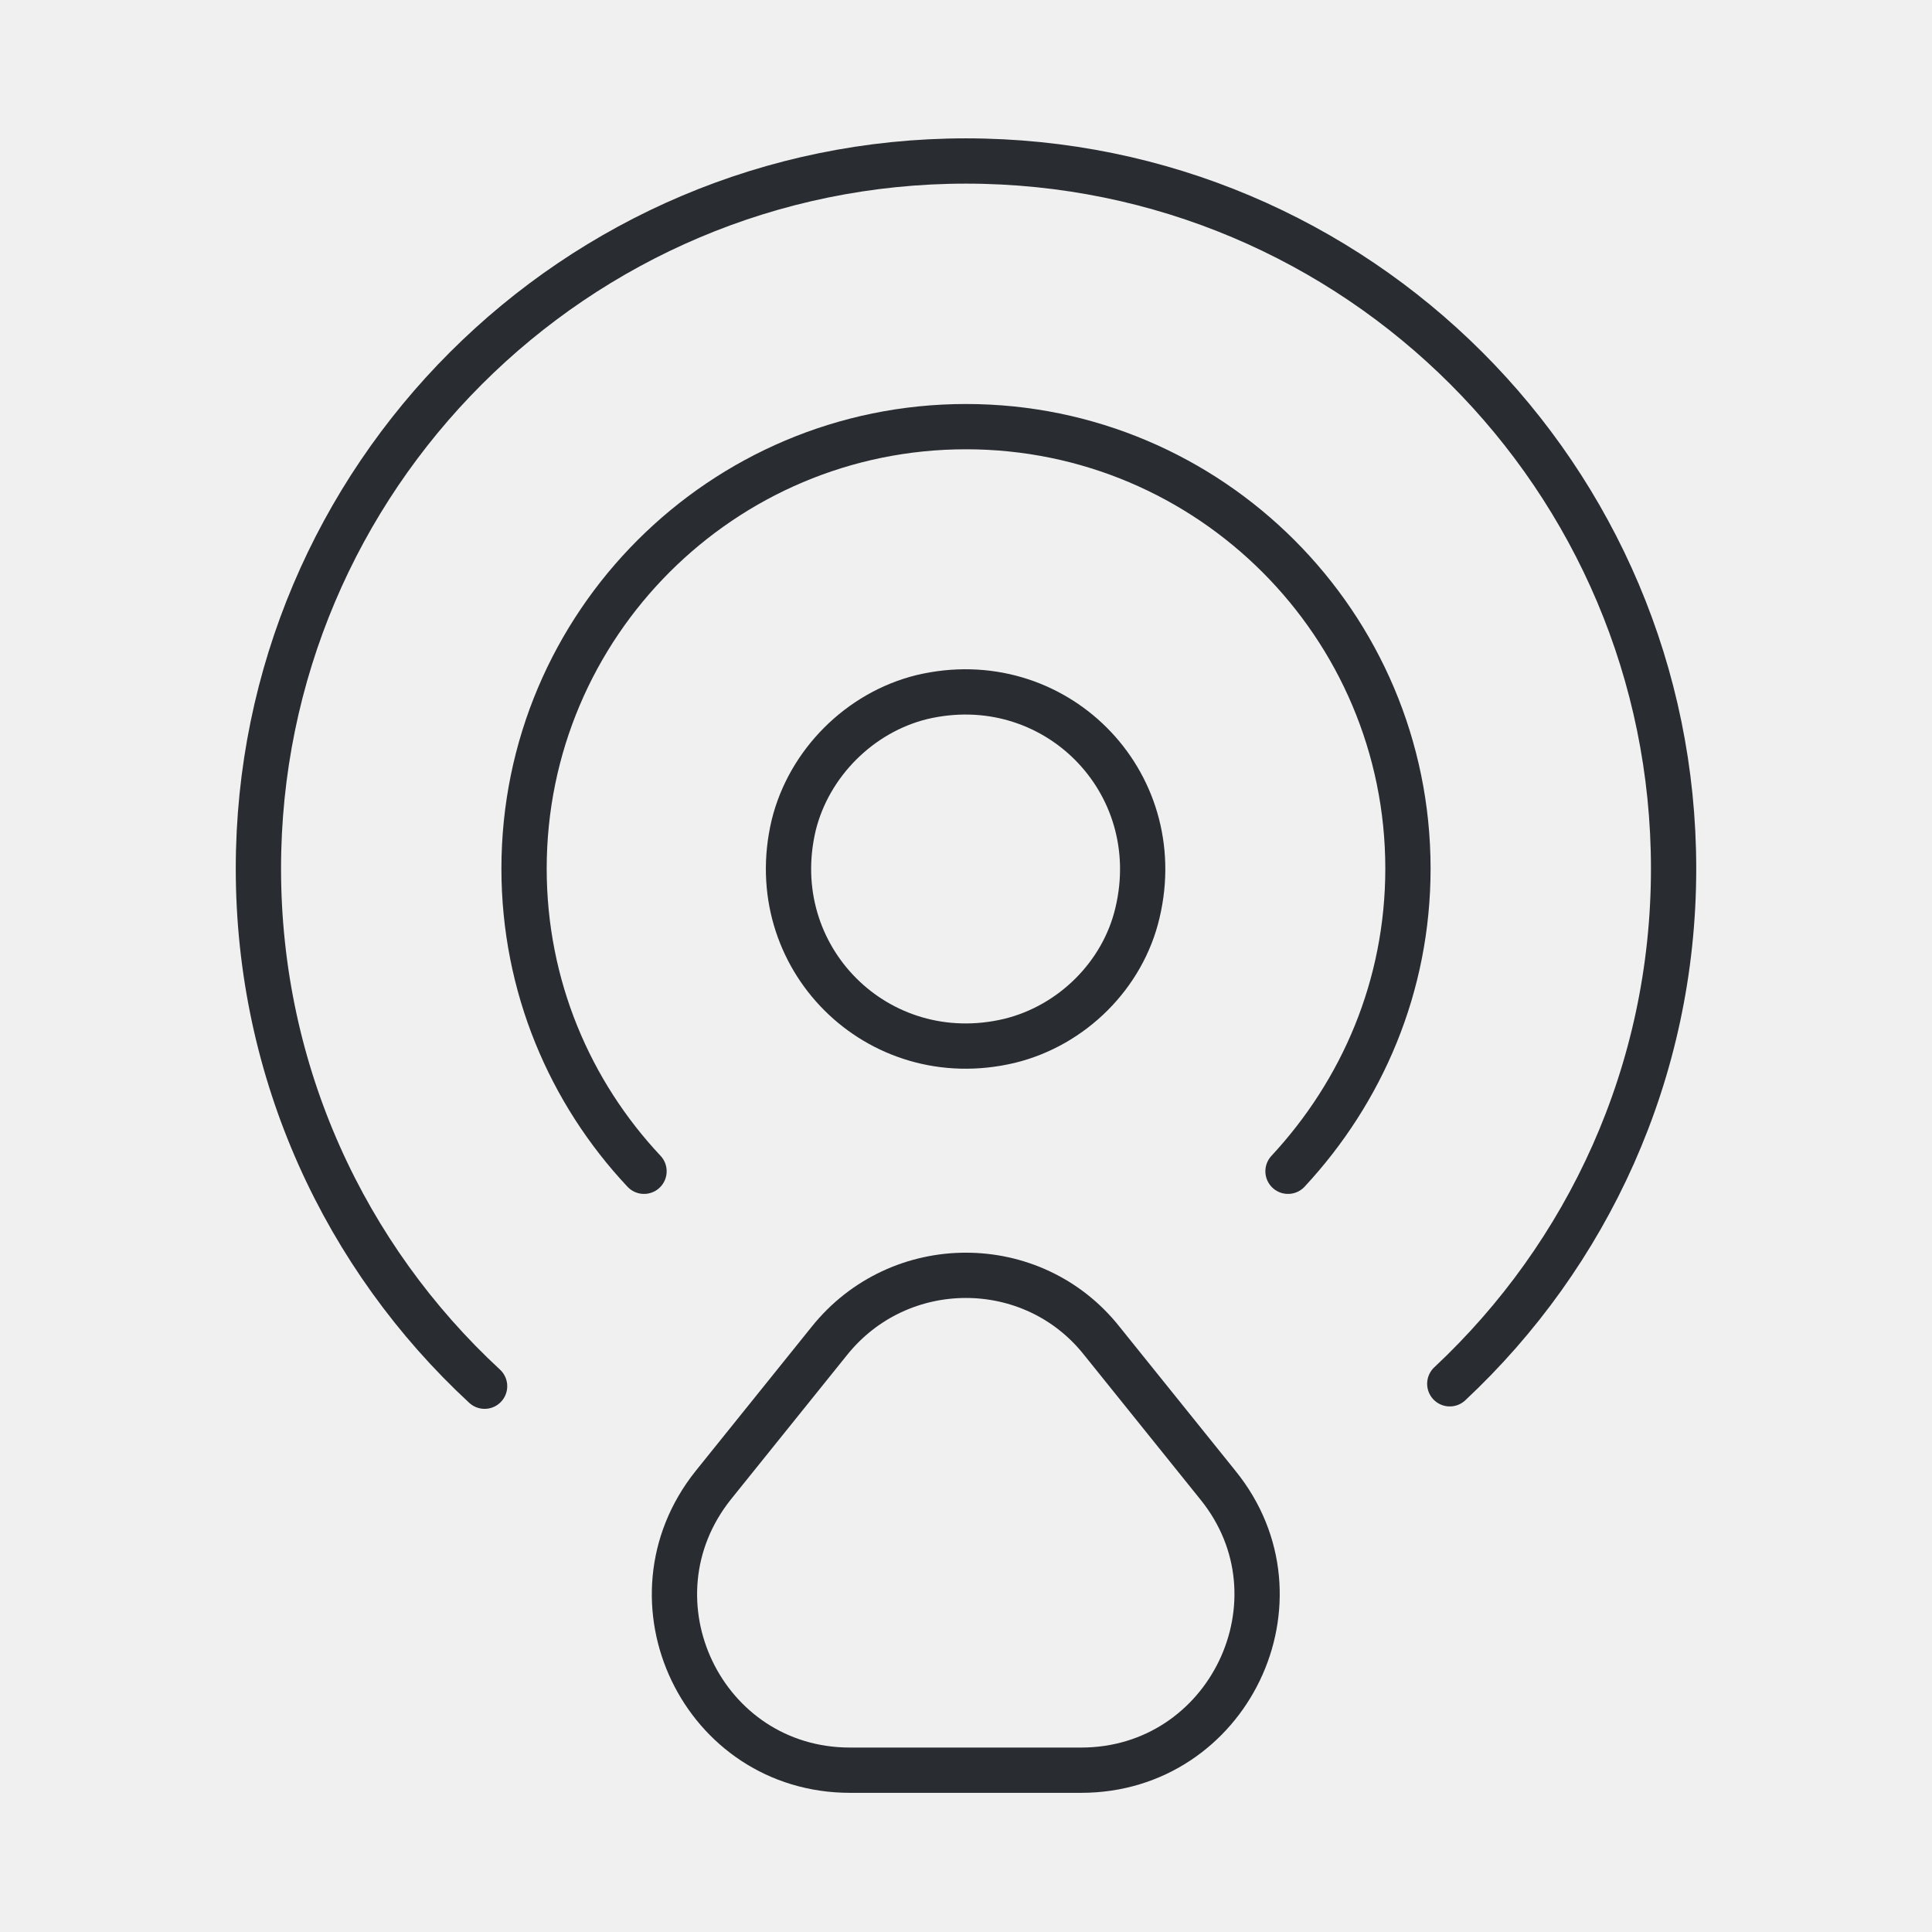
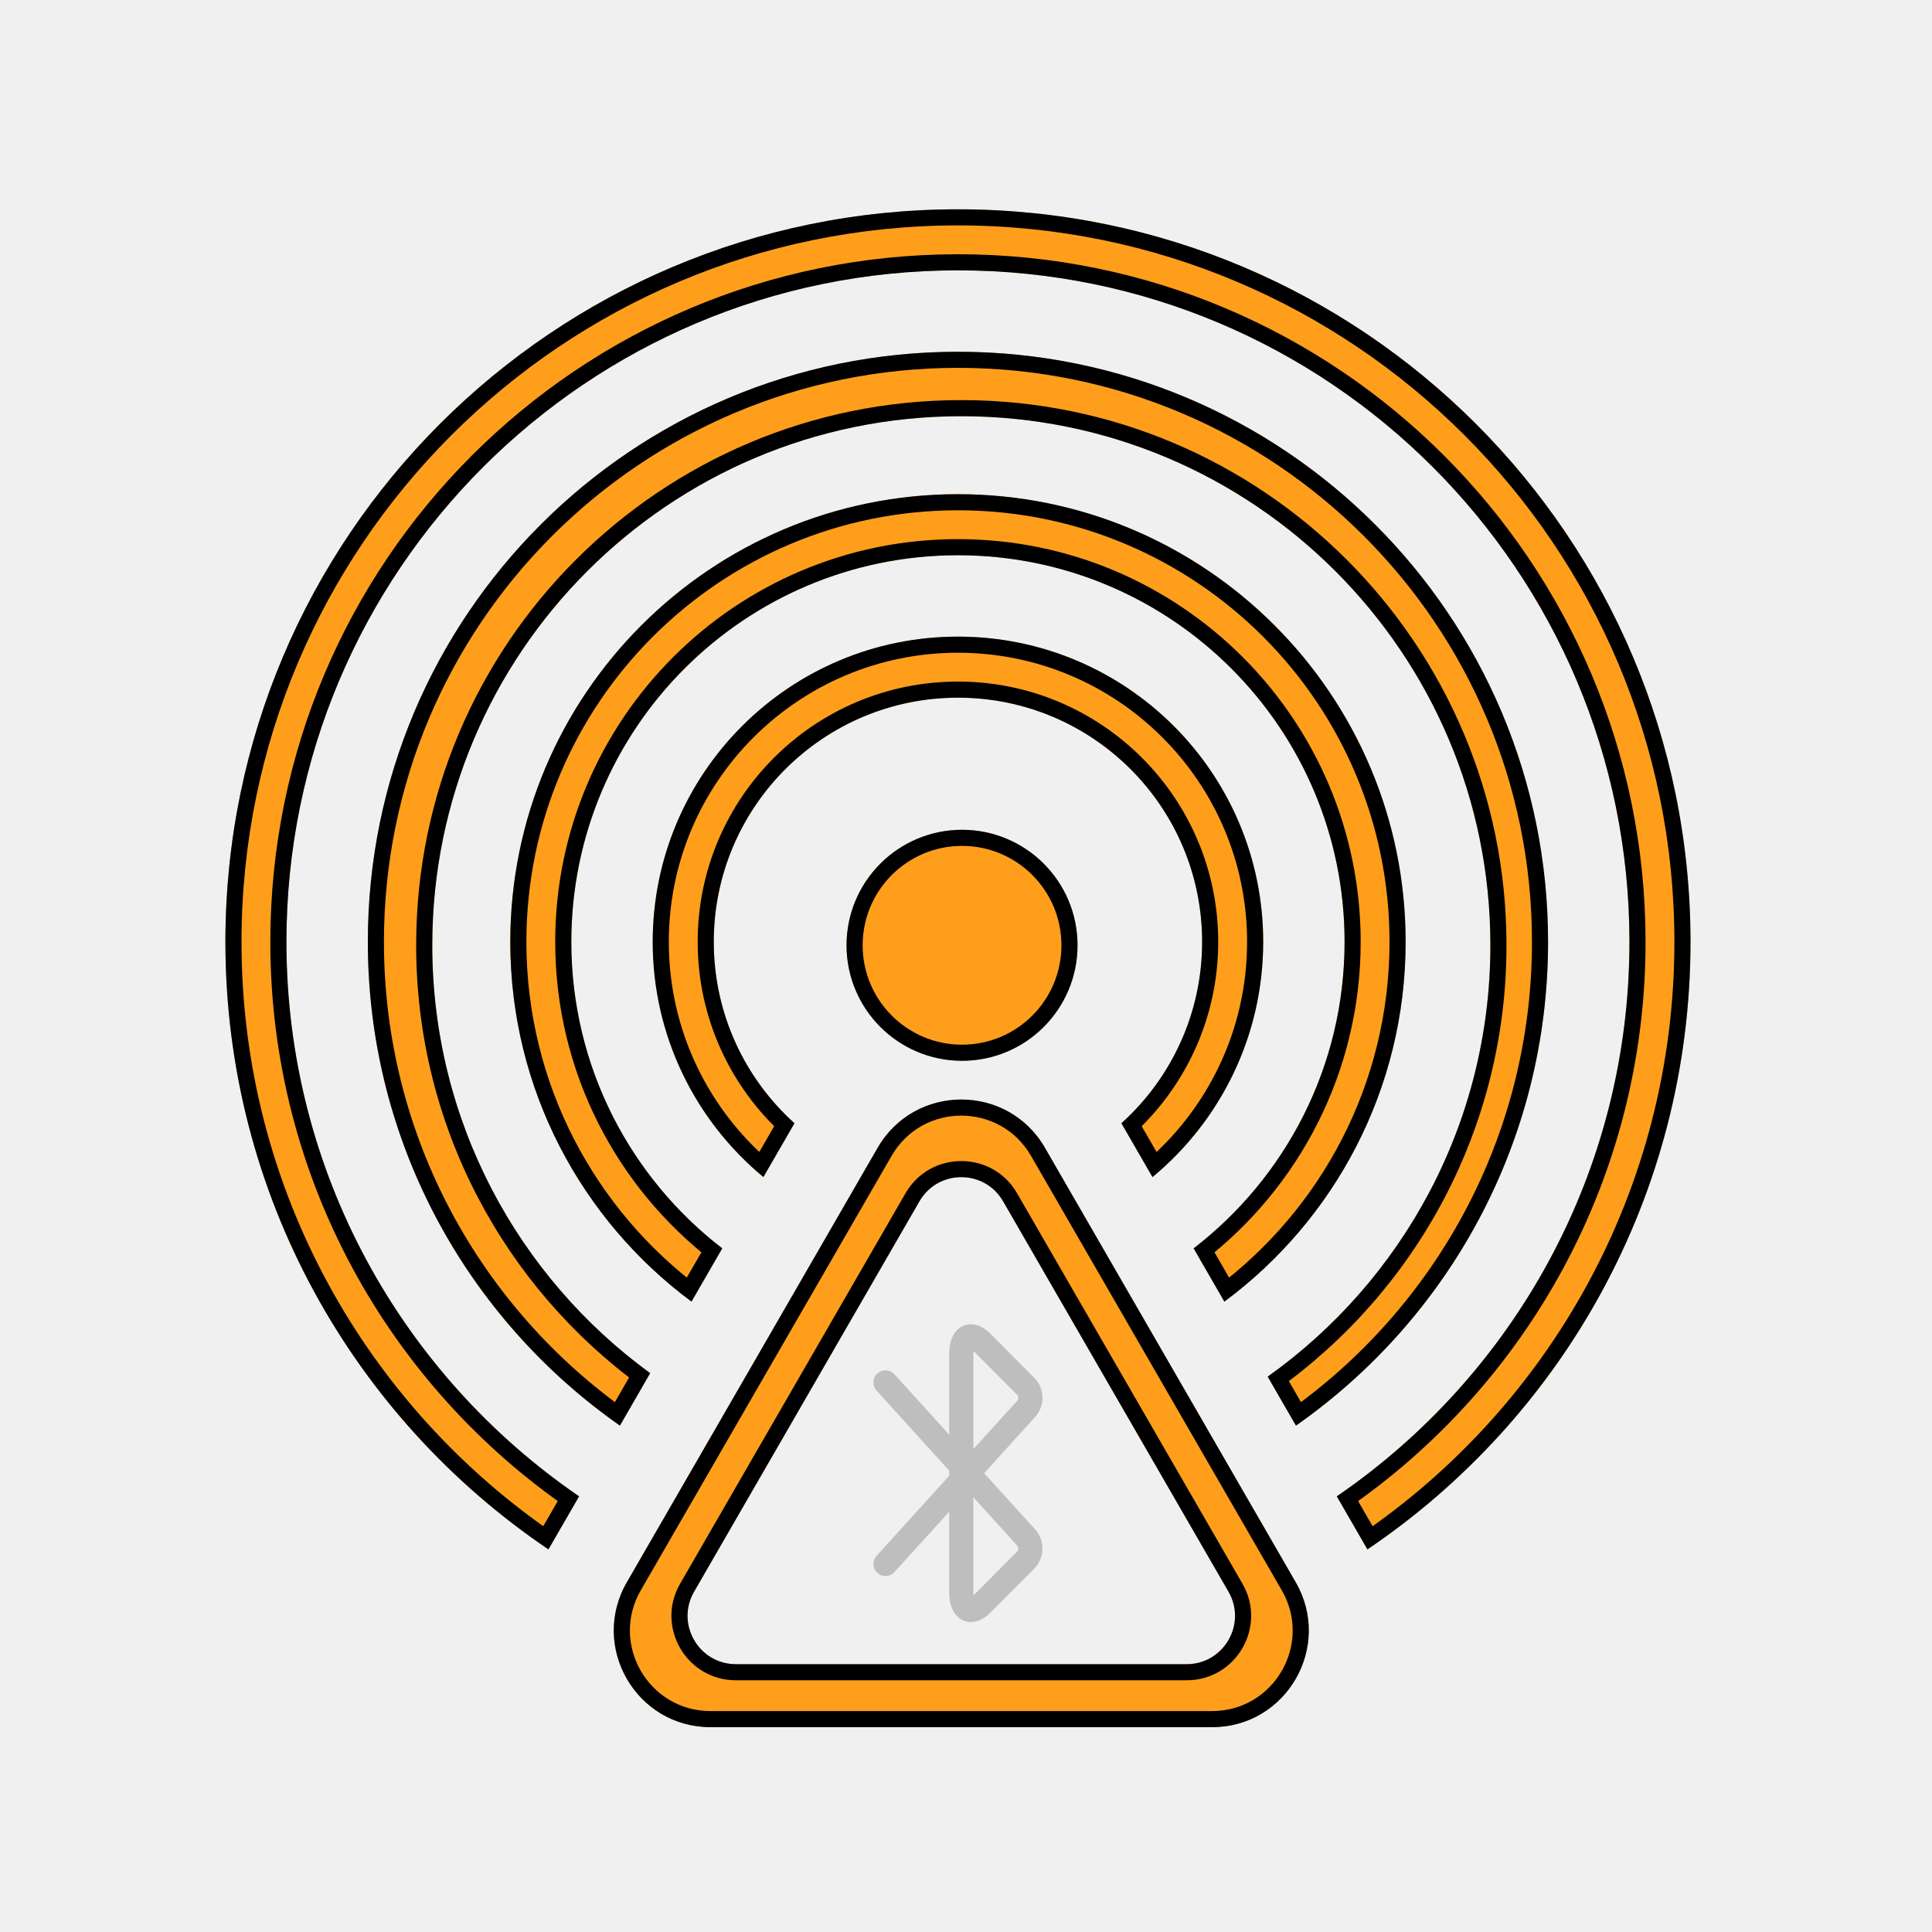
- <svg xmlns="http://www.w3.org/2000/svg" width="64" height="64" viewBox="0 0 64 64" fill="none">
-   <path d="M37.68 30.24C38.72 25.867 34.906 22.053 30.533 23.093C28.48 23.6 26.8 25.28 26.293 27.333C25.253 31.707 29.066 35.52 33.44 34.48C35.52 33.973 37.2 32.293 37.68 30.24Z" stroke="#292D32" stroke-width="1.5" stroke-linecap="round" stroke-linejoin="round" />
-   <path d="M48.026 45.84C52.586 41.573 55.44 35.52 55.44 28.773C55.44 15.813 44.933 5.333 32 5.333C19.066 5.333 8.56 15.84 8.56 28.773C8.56 35.547 11.44 41.653 16.053 45.92" stroke="#292D32" stroke-width="1.5" stroke-linecap="round" stroke-linejoin="round" />
-   <path d="M21.334 38.8C18.88 36.187 17.36 32.667 17.36 28.773C17.36 20.693 23.92 14.133 32 14.133C40.08 14.133 46.64 20.693 46.64 28.773C46.64 32.667 45.12 36.16 42.667 38.8" stroke="#292D32" stroke-width="1.5" stroke-linecap="round" stroke-linejoin="round" />
-   <path d="M27.467 44.427L23.627 49.2C20.587 53.013 23.28 58.64 28.16 58.64H35.813C40.693 58.64 43.413 52.987 40.347 49.2L36.507 44.427C34.213 41.52 29.787 41.52 27.467 44.427Z" stroke="#292D32" stroke-width="1.5" stroke-linecap="round" stroke-linejoin="round" />
+ <svg xmlns="http://www.w3.org/2000/svg" width="120" height="120" viewBox="0 0 120 120" fill="none">
+   <path d="M55 97.141L63.731 87.515C64.1 87.119 64.087 86.484 63.705 86.104L60.988 83.376C60.276 82.663 59.709 82.996 59.709 84.106V98.901C59.709 100.011 60.289 100.328 60.988 99.631L63.705 96.903C64.087 96.522 64.1 95.888 63.731 95.492L55 85.866" stroke="#BEBEBE" stroke-width="1.5" stroke-miterlimit="10" stroke-linecap="round" stroke-linejoin="round" />
+   <mask id="path-2-inside-1_2_158" fill="white">
+     <path d="M59.754 51.54C63.716 51.54 66.928 54.752 66.928 58.714C66.928 62.676 63.716 65.888 59.754 65.888C55.792 65.888 52.58 62.676 52.58 58.714C52.58 54.752 55.792 51.54 59.754 51.54Z" />
+   </mask>
+   <path d="M59.754 51.54C63.716 51.54 66.928 54.752 66.928 58.714C66.928 62.676 63.716 65.888 59.754 65.888C55.792 65.888 52.58 62.676 52.58 58.714C52.58 54.752 55.792 51.54 59.754 51.54Z" fill="#FF9E1B" />
+   <path d="M59.754 51.54V50.54H59.754L59.754 51.54ZM66.928 58.714H67.928V58.714L66.928 58.714ZM59.754 65.888L59.754 66.888H59.754V65.888ZM52.58 58.714L51.58 58.714V58.714H52.58ZM59.754 51.54V52.54C63.164 52.54 65.928 55.304 65.928 58.714L66.928 58.714L67.928 58.714C67.928 54.2 64.268 50.54 59.754 50.54V51.54ZM66.928 58.714H65.928C65.928 62.124 63.164 64.888 59.754 64.888V65.888V66.888C64.268 66.888 67.928 63.228 67.928 58.714H66.928ZM59.754 65.888L59.754 64.888C56.344 64.888 53.58 62.123 53.58 58.714H52.58H51.58C51.58 63.228 55.24 66.888 59.754 66.888L59.754 65.888ZM52.58 58.714L53.58 58.714C53.58 55.304 56.344 52.54 59.754 52.54L59.754 51.54L59.754 50.54C55.24 50.54 51.58 54.2 51.58 58.714L52.58 58.714Z" fill="black" mask="url(#path-2-inside-1_2_158)" />
+   <mask id="path-4-inside-2_2_158" fill="white">
+     <path d="M59.5 13C84.629 13 105 33.372 105 58.502C105 74.211 97.039 88.06 84.933 96.236L83.03 92.94C94.005 85.427 101.208 72.807 101.208 58.502C101.208 35.466 82.535 16.792 59.5 16.792C36.465 16.792 17.791 35.466 17.791 58.502C17.791 72.806 24.993 85.427 35.968 92.94L34.065 96.235C21.96 88.059 14 74.21 14 58.502C14 33.372 34.371 13 59.5 13Z" />
+   </mask>
+   <path d="M59.5 13C84.629 13 105 33.372 105 58.502C105 74.211 97.039 88.06 84.933 96.236L83.03 92.94C94.005 85.427 101.208 72.807 101.208 58.502C101.208 35.466 82.535 16.792 59.5 16.792C36.465 16.792 17.791 35.466 17.791 58.502C17.791 72.806 24.993 85.427 35.968 92.94L34.065 96.235C21.96 88.059 14 74.21 14 58.502C14 33.372 34.371 13 59.5 13Z" fill="#FF9E1B" />
+   <path d="M59.5 13L59.5 12H59.5V13ZM105 58.502L106 58.502V58.502H105ZM84.933 96.236L84.067 96.736L84.603 97.666L85.492 97.065L84.933 96.236ZM83.03 92.94L82.465 92.115L81.701 92.638L82.164 93.44L83.03 92.94ZM101.208 58.502L102.208 58.502V58.502H101.208ZM59.5 16.792L59.5 15.792H59.5V16.792ZM17.791 58.502H16.791V58.502L17.791 58.502ZM35.968 92.94L36.834 93.44L37.297 92.638L36.533 92.115L35.968 92.94ZM34.065 96.235L33.506 97.064L34.395 97.665L34.931 96.735L34.065 96.235ZM14 58.502H13V58.502L14 58.502ZM59.5 13L59.5 14C84.076 14 104 33.924 104 58.502H105H106C106 32.82 85.181 12 59.5 12L59.5 13ZM105 58.502L104 58.502C104 73.865 96.216 87.409 84.373 95.408L84.933 96.236L85.492 97.065C97.863 88.711 106 74.557 106 58.502L105 58.502ZM84.933 96.236L85.799 95.736L83.896 92.441L83.03 92.94L82.164 93.44L84.067 96.736L84.933 96.236ZM83.03 92.94L83.595 93.766C94.831 86.074 102.208 73.151 102.208 58.502L101.208 58.502L100.208 58.502C100.208 72.463 93.18 84.78 82.465 92.115L83.03 92.94ZM101.208 58.502H102.208C102.208 34.914 83.087 15.792 59.5 15.792L59.5 16.792L59.5 17.792C81.982 17.792 100.208 36.019 100.208 58.502H101.208ZM59.5 16.792V15.792C35.913 15.792 16.791 34.914 16.791 58.502H17.791H18.791C18.791 36.019 37.017 17.792 59.5 17.792V16.792ZM17.791 58.502L16.791 58.502C16.791 73.15 24.168 86.074 35.403 93.766L35.968 92.94L36.533 92.115C25.819 84.78 18.791 72.463 18.791 58.502L17.791 58.502ZM35.968 92.94L35.102 92.44L33.199 95.735L34.065 96.235L34.931 96.735L36.834 93.44L35.968 92.94ZM34.065 96.235L34.625 95.407C22.783 87.408 15 73.864 15 58.502L14 58.502L13 58.502C13 74.556 21.136 88.71 33.506 97.064L34.065 96.235ZM14 58.502H15C15 33.924 34.923 14 59.5 14V13V12C33.819 12 13 32.82 13 58.502H14Z" fill="black" mask="url(#path-4-inside-2_2_158)" />
+   <mask id="path-6-inside-3_2_158" fill="white">
+     <path d="M59.499 21.848C79.742 21.848 96.153 38.258 96.153 58.502C96.153 70.935 89.96 81.92 80.494 88.547L78.738 85.506C87.109 79.549 92.571 69.769 92.571 58.712C92.571 40.563 77.859 25.851 59.71 25.851C41.562 25.851 26.849 40.563 26.849 58.712C26.849 69.637 32.182 79.315 40.384 85.29L38.504 88.547C29.038 81.919 22.847 70.935 22.847 58.502C22.847 38.259 39.257 21.848 59.499 21.848Z" />
+   </mask>
+   <path d="M59.499 21.848C79.742 21.848 96.153 38.258 96.153 58.502C96.153 70.935 89.96 81.92 80.494 88.547L78.738 85.506C87.109 79.549 92.571 69.769 92.571 58.712C92.571 40.563 77.859 25.851 59.71 25.851C41.562 25.851 26.849 40.563 26.849 58.712C26.849 69.637 32.182 79.315 40.384 85.29L38.504 88.547C29.038 81.919 22.847 70.935 22.847 58.502C22.847 38.259 39.257 21.848 59.499 21.848Z" fill="#FF9E1B" />
+   <path d="M59.499 21.848V20.848H59.499L59.499 21.848ZM96.153 58.502L97.153 58.502V58.502H96.153ZM80.494 88.547L79.628 89.047L80.173 89.992L81.067 89.366L80.494 88.547ZM78.738 85.506L78.158 84.691L77.417 85.218L77.872 86.006L78.738 85.506ZM92.571 58.712H93.571V58.712L92.571 58.712ZM59.71 25.851L59.711 24.851H59.71V25.851ZM26.849 58.712L25.849 58.712V58.712H26.849ZM40.384 85.29L41.25 85.79L41.7 85.011L40.973 84.482L40.384 85.29ZM38.504 88.547L37.931 89.366L38.825 89.992L39.37 89.047L38.504 88.547ZM22.847 58.502H21.847V58.502L22.847 58.502ZM59.499 21.848V22.848C79.19 22.848 95.153 38.811 95.153 58.502H96.153H97.153C97.153 37.706 80.294 20.848 59.499 20.848V21.848ZM96.153 58.502L95.153 58.502C95.153 70.595 89.131 81.279 79.92 87.728L80.494 88.547L81.067 89.366C90.79 82.56 97.153 71.275 97.153 58.502L96.153 58.502ZM80.494 88.547L81.36 88.047L79.604 85.006L78.738 85.506L77.872 86.006L79.628 89.047L80.494 88.547ZM78.738 85.506L79.317 86.321C87.941 80.185 93.571 70.106 93.571 58.712H92.571H91.571C91.571 69.432 86.277 78.914 78.158 84.691L78.738 85.506ZM92.571 58.712L93.571 58.712C93.571 40.011 78.411 24.851 59.711 24.851L59.71 25.851L59.71 26.851C77.306 26.851 91.571 41.115 91.571 58.712L92.571 58.712ZM59.71 25.851V24.851C41.01 24.851 25.849 40.011 25.849 58.712L26.849 58.712L27.849 58.712C27.849 41.115 42.114 26.851 59.71 26.851V25.851ZM26.849 58.712H25.849C25.849 69.97 31.346 79.943 39.795 86.098L40.384 85.29L40.973 84.482C33.018 78.687 27.849 69.304 27.849 58.712H26.849ZM40.384 85.29L39.518 84.79L37.638 88.047L38.504 88.547L39.37 89.047L41.25 85.79L40.384 85.29ZM38.504 88.547L39.078 87.728C29.868 81.279 23.847 70.594 23.847 58.502L22.847 58.502L21.847 58.502C21.847 71.275 28.209 82.56 37.931 89.366L38.504 88.547ZM22.847 58.502H23.847C23.847 38.811 39.809 22.848 59.499 22.848L59.499 21.848L59.499 20.848C38.705 20.848 21.847 37.706 21.847 58.502H22.847Z" fill="black" mask="url(#path-6-inside-3_2_158)" />
+   <mask id="path-8-inside-4_2_158" fill="white">
+     <path d="M59.501 30.695C74.857 30.695 87.306 43.145 87.306 58.502C87.306 67.659 82.878 75.781 76.048 80.847L74.138 77.538C79.839 73.147 83.514 66.254 83.514 58.502C83.514 45.239 72.762 34.487 59.499 34.487C46.237 34.487 35.486 45.239 35.486 58.502C35.486 66.254 39.159 73.147 44.86 77.538L42.95 80.846C36.121 75.779 31.695 67.658 31.695 58.502C31.695 43.144 44.144 30.695 59.501 30.695Z" />
+   </mask>
+   <path d="M59.501 30.695C74.857 30.695 87.306 43.145 87.306 58.502C87.306 67.659 82.878 75.781 76.048 80.847L74.138 77.538C79.839 73.147 83.514 66.254 83.514 58.502C83.514 45.239 72.762 34.487 59.499 34.487C46.237 34.487 35.486 45.239 35.486 58.502C35.486 66.254 39.159 73.147 44.86 77.538L42.95 80.846C36.121 75.779 31.695 67.658 31.695 58.502C31.695 43.144 44.144 30.695 59.501 30.695Z" fill="#FF9E1B" />
+   <path d="M59.501 30.695L59.501 29.695H59.501V30.695ZM87.306 58.502L88.306 58.502V58.502L87.306 58.502ZM76.048 80.847L75.182 81.347L75.743 82.319L76.644 81.65L76.048 80.847ZM74.138 77.538L73.528 76.745L72.835 77.279L73.272 78.037L74.138 77.538ZM83.514 58.502H84.514V58.502L83.514 58.502ZM59.499 34.487L59.499 33.487H59.499L59.499 34.487ZM35.486 58.502L34.486 58.502V58.502H35.486ZM44.86 77.538L45.726 78.038L46.164 77.279L45.47 76.745L44.86 77.538ZM42.95 80.846L42.354 81.649L43.255 82.318L43.816 81.346L42.95 80.846ZM31.695 58.502L30.695 58.502V58.502L31.695 58.502ZM59.501 30.695L59.501 31.695C74.305 31.695 86.306 43.697 86.306 58.502L87.306 58.502L88.306 58.502C88.306 42.592 75.409 29.695 59.501 29.695L59.501 30.695ZM87.306 58.502L86.306 58.502C86.306 67.329 82.039 75.158 75.453 80.044L76.048 80.847L76.644 81.65C83.717 76.403 88.306 67.989 88.306 58.502L87.306 58.502ZM76.048 80.847L76.914 80.347L75.004 77.038L74.138 77.538L73.272 78.037L75.182 81.347L76.048 80.847ZM74.138 77.538L74.748 78.33C80.685 73.758 84.514 66.577 84.514 58.502H83.514H82.514C82.514 65.93 78.994 72.536 73.528 76.745L74.138 77.538ZM83.514 58.502L84.514 58.502C84.514 44.686 73.314 33.487 59.499 33.487L59.499 34.487L59.499 35.487C72.21 35.487 82.514 45.791 82.514 58.502L83.514 58.502ZM59.499 34.487L59.499 33.487C45.685 33.487 34.486 44.687 34.486 58.502L35.486 58.502L36.486 58.502C36.486 45.791 46.79 35.487 59.499 35.487L59.499 34.487ZM35.486 58.502H34.486C34.486 66.577 38.314 73.758 44.25 78.33L44.86 77.538L45.47 76.745C40.005 72.536 36.486 65.93 36.486 58.502H35.486ZM44.86 77.538L43.994 77.038L42.084 80.346L42.95 80.846L43.816 81.346L45.726 78.038L44.86 77.538ZM42.95 80.846L43.546 80.043C36.96 75.157 32.695 67.328 32.695 58.502L31.695 58.502L30.695 58.502C30.695 67.988 35.282 76.402 42.354 81.649L42.95 80.846ZM31.695 58.502L32.695 58.502C32.695 43.697 44.696 31.695 59.501 31.695V30.695V29.695C43.592 29.695 30.695 42.592 30.695 58.502L31.695 58.502Z" fill="black" mask="url(#path-8-inside-4_2_158)" />
+   <mask id="path-10-inside-5_2_158" fill="white">
+     <path d="M59.499 39.542C69.97 39.542 78.459 48.031 78.459 58.502C78.459 64.38 75.782 69.633 71.582 73.111L69.652 69.767C72.73 66.991 74.666 62.973 74.666 58.502C74.666 50.125 67.877 43.335 59.501 43.334C51.124 43.334 44.334 50.125 44.334 58.502C44.334 62.972 46.269 66.991 49.346 69.767L47.416 73.11C43.217 69.632 40.541 64.38 40.541 58.502C40.541 48.031 49.029 39.543 59.499 39.542Z" />
+   </mask>
+   <path d="M59.499 39.542C69.97 39.542 78.459 48.031 78.459 58.502C78.459 64.38 75.782 69.633 71.582 73.111L69.652 69.767C72.73 66.991 74.666 62.973 74.666 58.502C74.666 50.125 67.877 43.335 59.501 43.334C51.124 43.334 44.334 50.125 44.334 58.502C44.334 62.972 46.269 66.991 49.346 69.767L47.416 73.11C43.217 69.632 40.541 64.38 40.541 58.502C40.541 48.031 49.029 39.543 59.499 39.542Z" fill="#FF9E1B" />
+   <path d="M59.499 39.542V38.542H59.499L59.499 39.542ZM78.459 58.502L79.459 58.502V58.502H78.459ZM71.582 73.111L70.716 73.611L71.308 74.636L72.22 73.881L71.582 73.111ZM69.652 69.767L68.982 69.024L68.381 69.566L68.786 70.267L69.652 69.767ZM74.666 58.502L75.666 58.502V58.502L74.666 58.502ZM59.501 43.334L59.501 42.334H59.501L59.501 43.334ZM44.334 58.502L43.334 58.502V58.502L44.334 58.502ZM49.346 69.767L50.212 70.267L50.617 69.566L50.016 69.025L49.346 69.767ZM47.416 73.11L46.779 73.88L47.691 74.635L48.283 73.61L47.416 73.11ZM40.541 58.502H39.541V58.502L40.541 58.502ZM59.499 39.542V40.542C69.418 40.542 77.459 48.583 77.459 58.502H78.459H79.459C79.459 47.478 70.522 38.542 59.499 38.542V39.542ZM78.459 58.502L77.459 58.502C77.459 64.07 74.925 69.045 70.945 72.341L71.582 73.111L72.22 73.881C76.64 70.222 79.459 64.691 79.459 58.502L78.459 58.502ZM71.582 73.111L72.448 72.611L70.518 69.267L69.652 69.767L68.786 70.267L70.716 73.611L71.582 73.111ZM69.652 69.767L70.322 70.51C73.601 67.552 75.666 63.268 75.666 58.502L74.666 58.502L73.666 58.502C73.666 62.678 71.859 66.43 68.982 69.024L69.652 69.767ZM74.666 58.502L75.666 58.502C75.666 49.573 68.429 42.335 59.501 42.334L59.501 43.334L59.501 44.334C67.324 44.335 73.666 50.677 73.666 58.502L74.666 58.502ZM59.501 43.334L59.501 42.334C50.572 42.334 43.334 49.573 43.334 58.502L44.334 58.502L45.334 58.502C45.334 50.677 51.677 44.334 59.501 44.334L59.501 43.334ZM44.334 58.502L43.334 58.502C43.334 63.267 45.398 67.552 48.676 70.51L49.346 69.767L50.016 69.025C47.14 66.43 45.334 62.678 45.334 58.502L44.334 58.502ZM49.346 69.767L48.48 69.267L46.55 72.61L47.416 73.11L48.283 73.61L50.212 70.267L49.346 69.767ZM47.416 73.11L48.054 72.34C44.075 69.044 41.541 64.069 41.541 58.502L40.541 58.502L39.541 58.502C39.541 64.69 42.36 70.221 46.779 73.88L47.416 73.11ZM40.541 58.502H41.541C41.541 48.583 49.582 40.543 59.499 40.542L59.499 39.542L59.499 38.542C48.477 38.543 39.541 47.479 39.541 58.502H40.541Z" fill="black" mask="url(#path-10-inside-5_2_158)" />
+   <mask id="path-12-inside-6_2_158" fill="white">
+     <path d="M54.511 71.293C56.821 67.293 62.595 67.293 64.904 71.293L80.481 98.279C82.79 102.279 79.903 107.278 75.285 107.278H44.13C39.511 107.277 36.625 102.278 38.933 98.279L54.511 71.293ZM62.305 74.615C61.151 72.614 58.264 72.615 57.109 74.615L43.11 98.865C41.956 100.865 43.4 103.365 45.709 103.365H73.706C76.015 103.365 77.459 100.865 76.305 98.865L62.305 74.615Z" />
+   </mask>
+   <path d="M54.511 71.293C56.821 67.293 62.595 67.293 64.904 71.293L80.481 98.279C82.79 102.279 79.903 107.278 75.285 107.278H44.13C39.511 107.277 36.625 102.278 38.933 98.279L54.511 71.293ZM62.305 74.615C61.151 72.614 58.264 72.615 57.109 74.615L43.11 98.865C41.956 100.865 43.4 103.365 45.709 103.365H73.706C76.015 103.365 77.459 100.865 76.305 98.865L62.305 74.615Z" fill="#FF9E1B" />
+   <path d="M54.511 71.293L55.378 71.793L55.378 71.793L54.511 71.293ZM64.904 71.293L65.77 70.793L65.77 70.793L64.904 71.293ZM80.481 98.279L81.347 97.779L81.347 97.779L80.481 98.279ZM44.13 107.278L44.13 108.278H44.13V107.278ZM38.933 98.279L38.067 97.779L38.067 97.779L38.933 98.279ZM62.305 74.615L61.439 75.115L61.439 75.115L62.305 74.615ZM57.109 74.615L56.243 74.115L56.243 74.115L57.109 74.615ZM43.11 98.865L42.244 98.365L42.244 98.365L43.11 98.865ZM76.305 98.865L77.171 98.365L77.171 98.365L76.305 98.865ZM54.511 71.293L55.378 71.793C57.302 68.46 62.114 68.46 64.038 71.793L64.904 71.293L65.77 70.793C63.076 66.126 56.34 66.126 53.645 70.793L54.511 71.293ZM64.904 71.293L64.038 71.793L79.615 98.779L80.481 98.279L81.347 97.779L65.77 70.793L64.904 71.293ZM80.481 98.279L79.615 98.779C81.539 102.112 79.134 106.278 75.285 106.278V107.278V108.278C80.673 108.278 84.041 102.445 81.347 97.779L80.481 98.279ZM75.285 107.278V106.278H44.13V107.278V108.278H75.285V107.278ZM44.13 107.278L44.13 106.278C40.281 106.277 37.876 102.112 39.8 98.778L38.933 98.279L38.067 97.779C35.374 102.445 38.742 108.277 44.13 108.278L44.13 107.278ZM38.933 98.279L39.799 98.779L55.378 71.793L54.511 71.293L53.645 70.793L38.067 97.779L38.933 98.279ZM62.305 74.615L63.172 74.115C61.632 71.448 57.783 71.448 56.243 74.115L57.109 74.615L57.975 75.115C58.745 73.781 60.67 73.781 61.439 75.115L62.305 74.615ZM57.109 74.615L56.243 74.115L42.244 98.365L43.11 98.865L43.976 99.365L57.975 75.115L57.109 74.615ZM43.11 98.865L42.244 98.365C40.705 101.032 42.63 104.365 45.709 104.365V103.365V102.365C44.169 102.365 43.207 100.698 43.976 99.365L43.11 98.865ZM45.709 103.365V104.365H73.706V103.365V102.365H45.709V103.365ZM73.706 103.365V104.365C76.785 104.365 78.71 101.032 77.171 98.365L76.305 98.865L75.438 99.365C76.208 100.698 75.246 102.365 73.706 102.365V103.365ZM76.305 98.865L77.171 98.365L63.172 74.115L62.305 74.615L61.439 75.115L75.438 99.365L76.305 98.865Z" fill="black" mask="url(#path-12-inside-6_2_158)" />
</svg>
